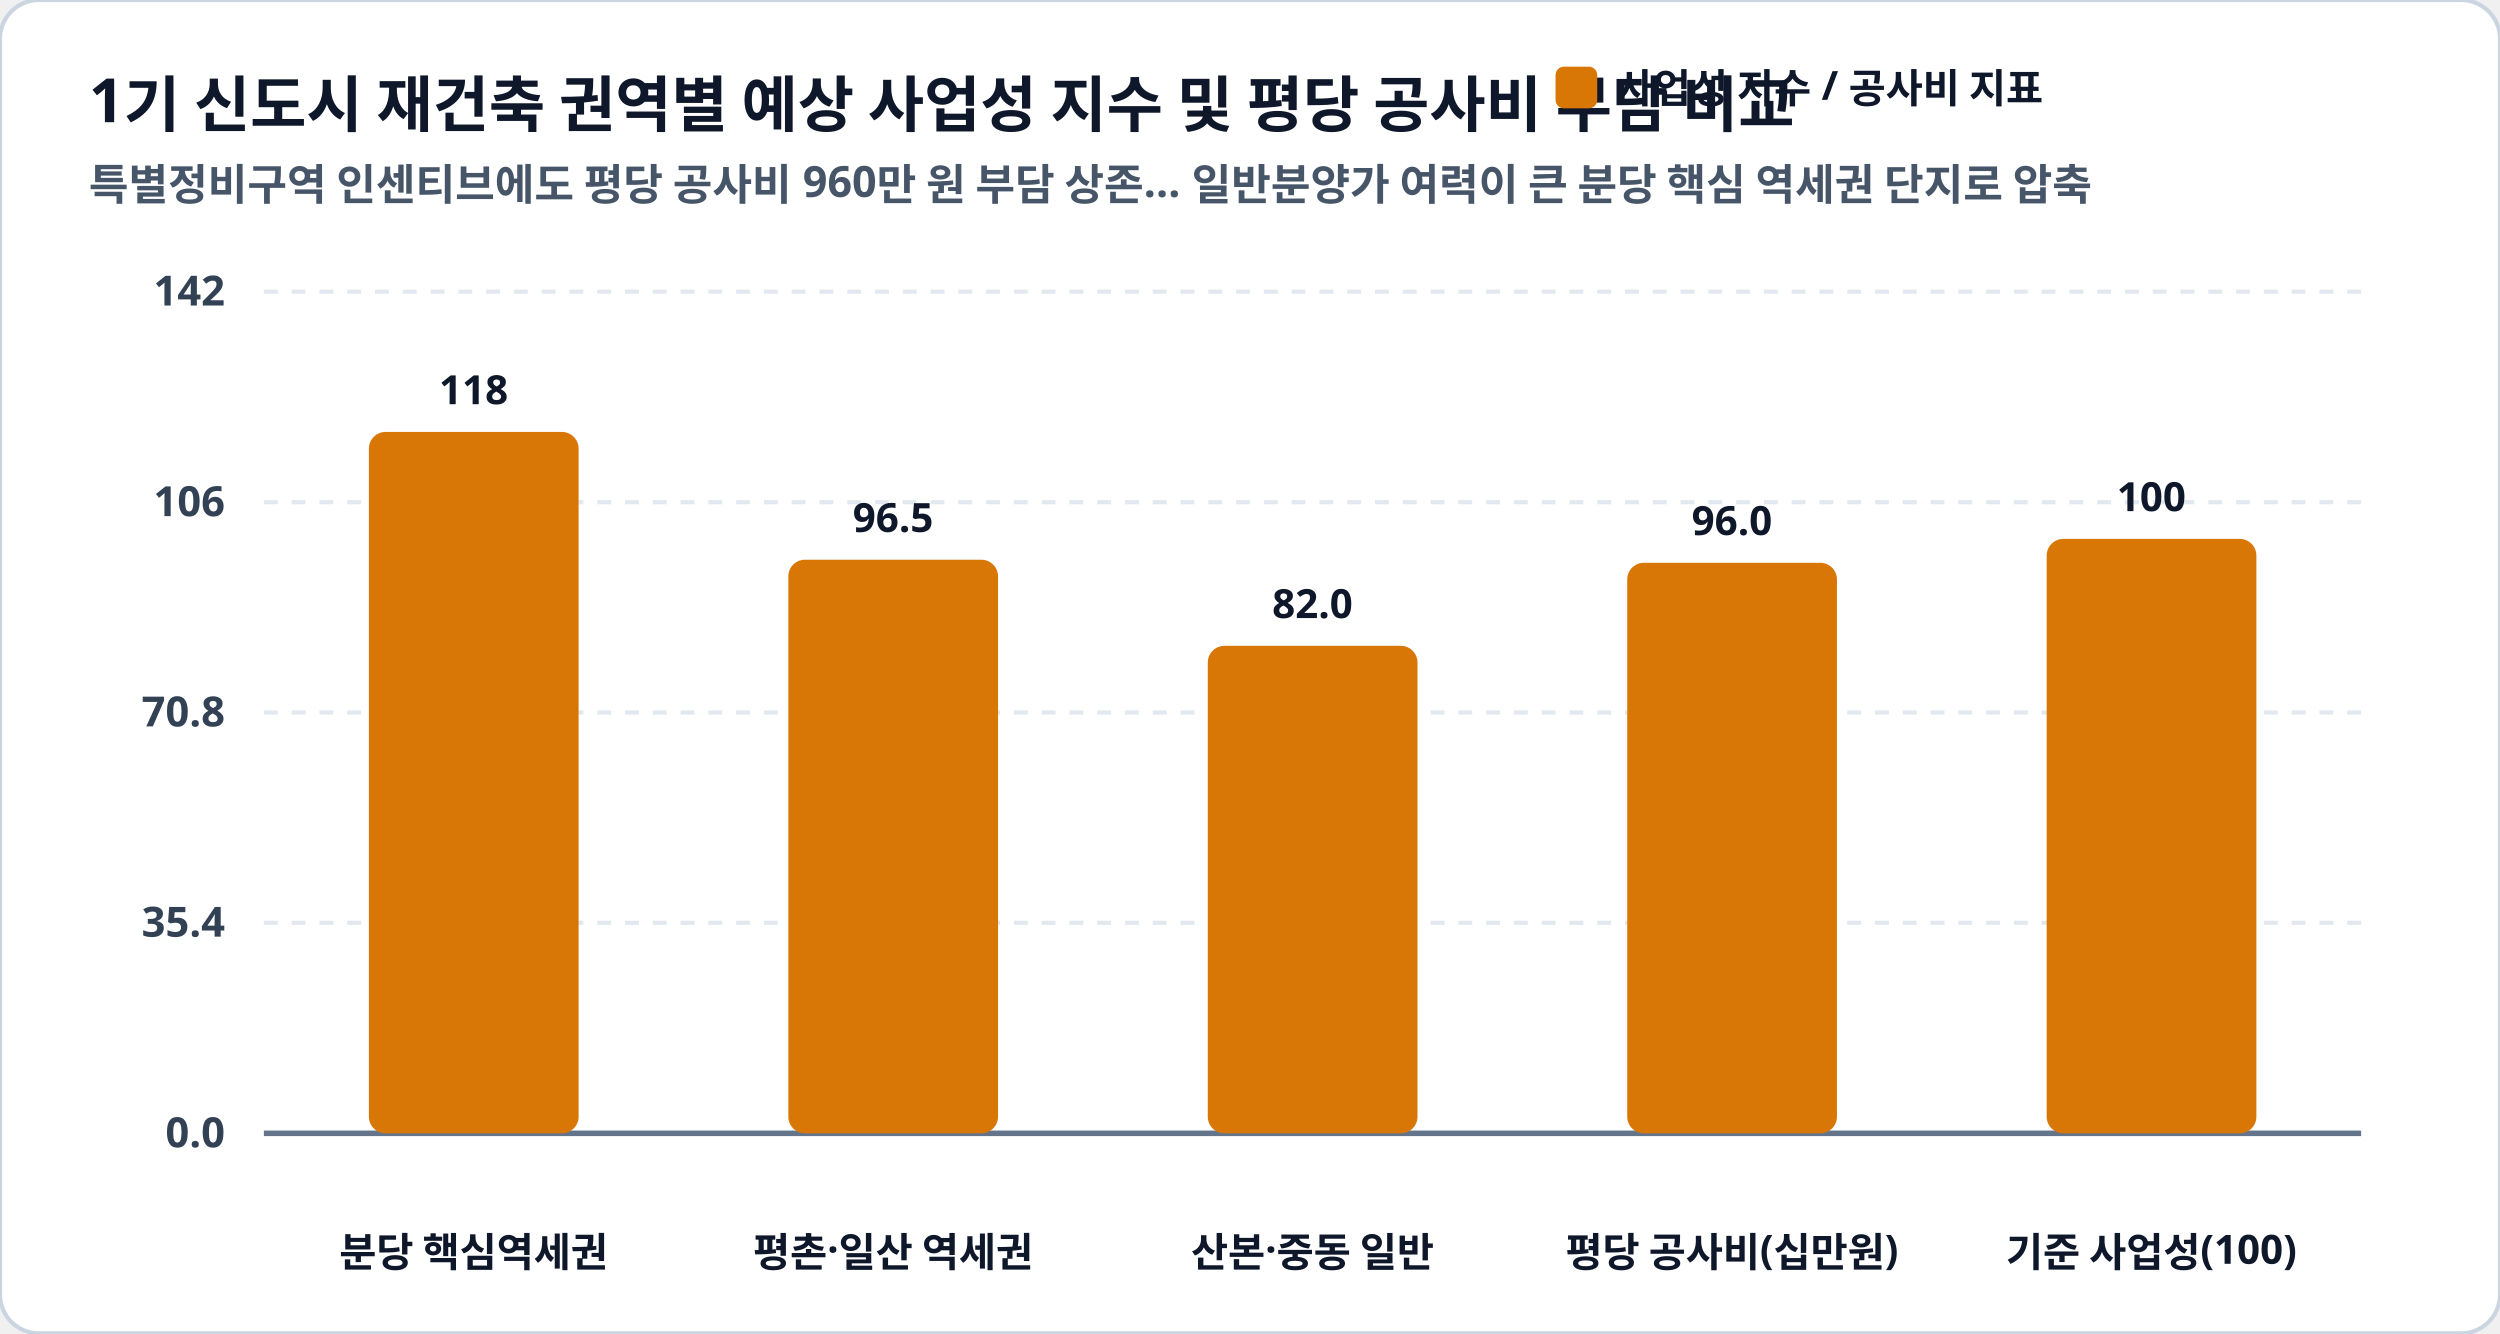
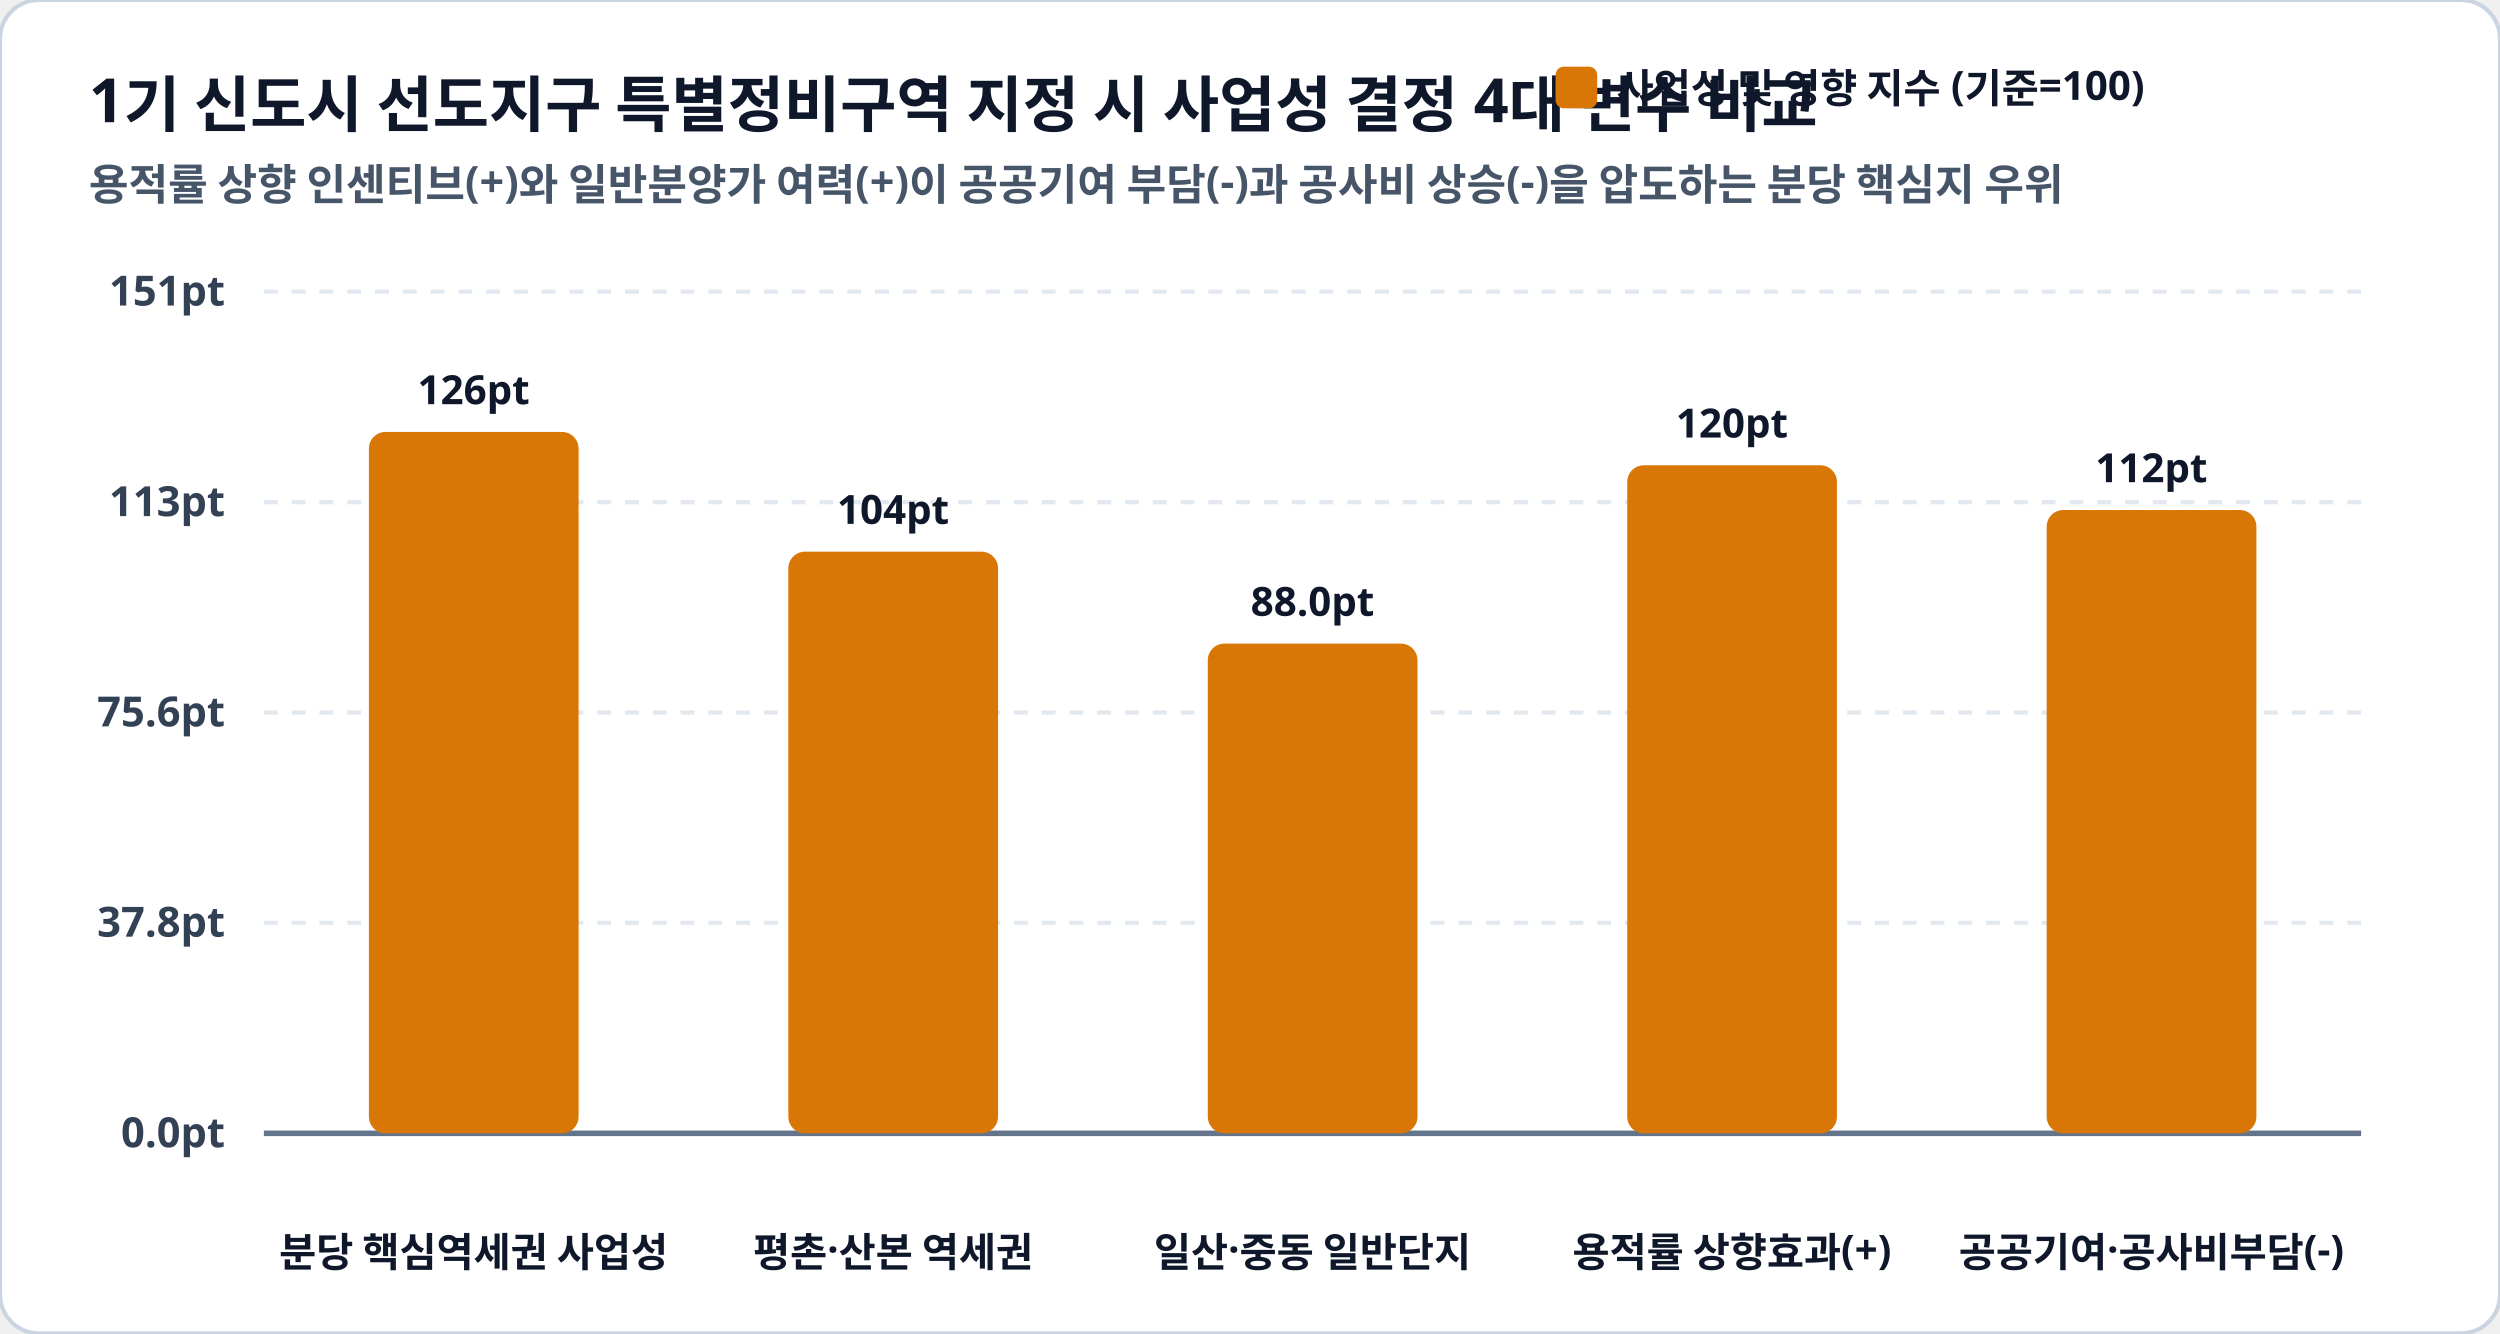
<svg xmlns="http://www.w3.org/2000/svg" viewBox="0 0 900 480" width="100%" height="100%">
  <rect width="900" height="480" rx="14" fill="#ffffff" stroke="#cbd5e1" stroke-width="1.5" />
-   <text x="32" y="44" fill="#0f172a" font-family="Pretendard, sans-serif" font-size="22" font-weight="900">1기 신도시 재건축 권역별 예상 사업성 지수 및 평당 공사비 부담 비교</text>
-   <text x="32" y="72" fill="#475569" font-family="Pretendard, sans-serif" font-size="15.5" font-weight="600">특별정비구역 인센티브에도 평당 공사비 960만 원 부담 상존… 일반분양가 여력이 큰 분당 핵심 역세권 단지로 압축</text>
+   <text x="32" y="44" fill="#0f172a" font-family="Pretendard, sans-serif" font-size="22" font-weight="900">1기 신도시 선도지구 특별정비구역 지정 시 사업성 결정 4대 변수 비교</text>
+   <text x="32" y="72" fill="#475569" font-family="Pretendard, sans-serif" font-size="15.5" font-weight="600">용적률 상향 인센티브(+)와 일반분양가 여력(+)이 공공기여 부담(-)과 공사비 상승(-)을 압도하는 분당 핵심지 우위</text>
  <rect x="560" y="24" width="15" height="15" rx="3" fill="#d97706" />
-   <text x="582" y="37" fill="#0f172a" font-family="Pretendard, sans-serif" font-size="14.5" font-weight="800">사업성 지수 / 공사비 지표</text>
+   <text x="582" y="37" fill="#0f172a" font-family="Pretendard, sans-serif" font-size="14.5" font-weight="800">사업성 및 영향 지수 (기준=100)</text>
  <line x1="95" y1="105.0" x2="850" y2="105.0" stroke="#e2e8f0" stroke-width="1.5" stroke-dasharray="5,5" />
-   <text x="81" y="110.0" fill="#334155" font-family="Pretendard, sans-serif" font-size="15" font-weight="700" text-anchor="end">142</text>
+   <text x="81" y="110.0" fill="#334155" font-family="Pretendard, sans-serif" font-size="15" font-weight="700" text-anchor="end">151pt</text>
  <line x1="95" y1="180.8" x2="850" y2="180.8" stroke="#e2e8f0" stroke-width="1.5" stroke-dasharray="5,5" />
-   <text x="81" y="185.8" fill="#334155" font-family="Pretendard, sans-serif" font-size="15" font-weight="700" text-anchor="end">106</text>
+   <text x="81" y="185.8" fill="#334155" font-family="Pretendard, sans-serif" font-size="15" font-weight="700" text-anchor="end">113pt</text>
  <line x1="95" y1="256.5" x2="850" y2="256.5" stroke="#e2e8f0" stroke-width="1.5" stroke-dasharray="5,5" />
-   <text x="81" y="261.5" fill="#334155" font-family="Pretendard, sans-serif" font-size="15" font-weight="700" text-anchor="end">70.8</text>
+   <text x="81" y="261.5" fill="#334155" font-family="Pretendard, sans-serif" font-size="15" font-weight="700" text-anchor="end">75.6pt</text>
  <line x1="95" y1="332.2" x2="850" y2="332.2" stroke="#e2e8f0" stroke-width="1.5" stroke-dasharray="5,5" />
-   <text x="81" y="337.2" fill="#334155" font-family="Pretendard, sans-serif" font-size="15" font-weight="700" text-anchor="end">35.4</text>
+   <text x="81" y="337.2" fill="#334155" font-family="Pretendard, sans-serif" font-size="15" font-weight="700" text-anchor="end">37.8pt</text>
  <line x1="95" y1="408.0" x2="850" y2="408.0" stroke="#e2e8f0" stroke-width="1.5" stroke-dasharray="5,5" />
-   <text x="81" y="413.0" fill="#334155" font-family="Pretendard, sans-serif" font-size="15" font-weight="700" text-anchor="end">0.0</text>
+   <text x="81" y="413.0" fill="#334155" font-family="Pretendard, sans-serif" font-size="15" font-weight="700" text-anchor="end">0.0pt</text>
  <line x1="95" y1="408.0" x2="850" y2="408.0" stroke="#64748b" stroke-width="2" />
  <rect x="132.8" y="155.5" width="75.5" height="252.5" rx="6" fill="#d97706" />
-   <text x="170.5" y="145.5" fill="#0f172a" font-family="Pretendard, sans-serif" font-size="14.5" font-weight="800" text-anchor="middle">118</text>
-   <text x="170.5" y="456" fill="#0f172a" font-family="Pretendard, sans-serif" font-size="14.5" font-weight="800" text-anchor="middle">분당 핵심역세권</text>
-   <rect x="283.8" y="201.5" width="75.5" height="206.5" rx="6" fill="#d97706" />
-   <text x="321.5" y="191.5" fill="#0f172a" font-family="Pretendard, sans-serif" font-size="14.5" font-weight="800" text-anchor="middle">96.5</text>
-   <text x="321.5" y="456" fill="#0f172a" font-family="Pretendard, sans-serif" font-size="14.5" font-weight="800" text-anchor="middle">평촌·일산 역세권</text>
-   <rect x="434.8" y="232.5" width="75.5" height="175.5" rx="6" fill="#d97706" />
-   <text x="472.5" y="222.5" fill="#0f172a" font-family="Pretendard, sans-serif" font-size="14.5" font-weight="800" text-anchor="middle">82.0</text>
-   <text x="472.5" y="456" fill="#0f172a" font-family="Pretendard, sans-serif" font-size="14.5" font-weight="800" text-anchor="middle">산본·중동 일반</text>
-   <rect x="585.8" y="202.6" width="75.5" height="205.4" rx="6" fill="#d97706" />
-   <text x="623.5" y="192.6" fill="#0f172a" font-family="Pretendard, sans-serif" font-size="14.5" font-weight="800" text-anchor="middle">96.0</text>
-   <text x="623.5" y="456" fill="#0f172a" font-family="Pretendard, sans-serif" font-size="14.5" font-weight="800" text-anchor="middle">평당 공사비(십만원)</text>
-   <rect x="736.8" y="194.0" width="75.5" height="214.0" rx="6" fill="#d97706" />
-   <text x="774.5" y="184.0" fill="#0f172a" font-family="Pretendard, sans-serif" font-size="14.5" font-weight="800" text-anchor="middle">100</text>
-   <text x="774.5" y="456" fill="#0f172a" font-family="Pretendard, sans-serif" font-size="14.5" font-weight="800" text-anchor="middle">기준 사업성(100)</text>
+   <text x="170.5" y="145.5" fill="#0f172a" font-family="Pretendard, sans-serif" font-size="14.5" font-weight="800" text-anchor="middle">126pt</text>
+   <text x="170.5" y="456" fill="#0f172a" font-family="Pretendard, sans-serif" font-size="14.5" font-weight="800" text-anchor="middle">분당 핵심역세권 사업성</text>
+   <rect x="283.8" y="198.6" width="75.5" height="209.4" rx="6" fill="#d97706" />
+   <text x="321.5" y="188.6" fill="#0f172a" font-family="Pretendard, sans-serif" font-size="14.5" font-weight="800" text-anchor="middle">104pt</text>
+   <text x="321.5" y="456" fill="#0f172a" font-family="Pretendard, sans-serif" font-size="14.5" font-weight="800" text-anchor="middle">평촌·산본 역세권</text>
+   <rect x="434.8" y="231.7" width="75.5" height="176.3" rx="6" fill="#d97706" />
+   <text x="472.5" y="221.7" fill="#0f172a" font-family="Pretendard, sans-serif" font-size="14.5" font-weight="800" text-anchor="middle">88.0pt</text>
+   <text x="472.5" y="456" fill="#0f172a" font-family="Pretendard, sans-serif" font-size="14.5" font-weight="800" text-anchor="middle">일산·중동 일반단지</text>
+   <rect x="585.8" y="167.5" width="75.5" height="240.5" rx="6" fill="#d97706" />
+   <text x="623.5" y="157.5" fill="#0f172a" font-family="Pretendard, sans-serif" font-size="14.5" font-weight="800" text-anchor="middle">120pt</text>
+   <text x="623.5" y="456" fill="#0f172a" font-family="Pretendard, sans-serif" font-size="14.5" font-weight="800" text-anchor="middle">용적률 상향효과(+)</text>
+   <rect x="736.8" y="183.6" width="75.5" height="224.4" rx="6" fill="#d97706" />
+   <text x="774.5" y="173.6" fill="#0f172a" font-family="Pretendard, sans-serif" font-size="14.5" font-weight="800" text-anchor="middle">112pt</text>
+   <text x="774.5" y="456" fill="#0f172a" font-family="Pretendard, sans-serif" font-size="14.5" font-weight="800" text-anchor="middle">공공기여·공사비부담(-)</text>
</svg>
